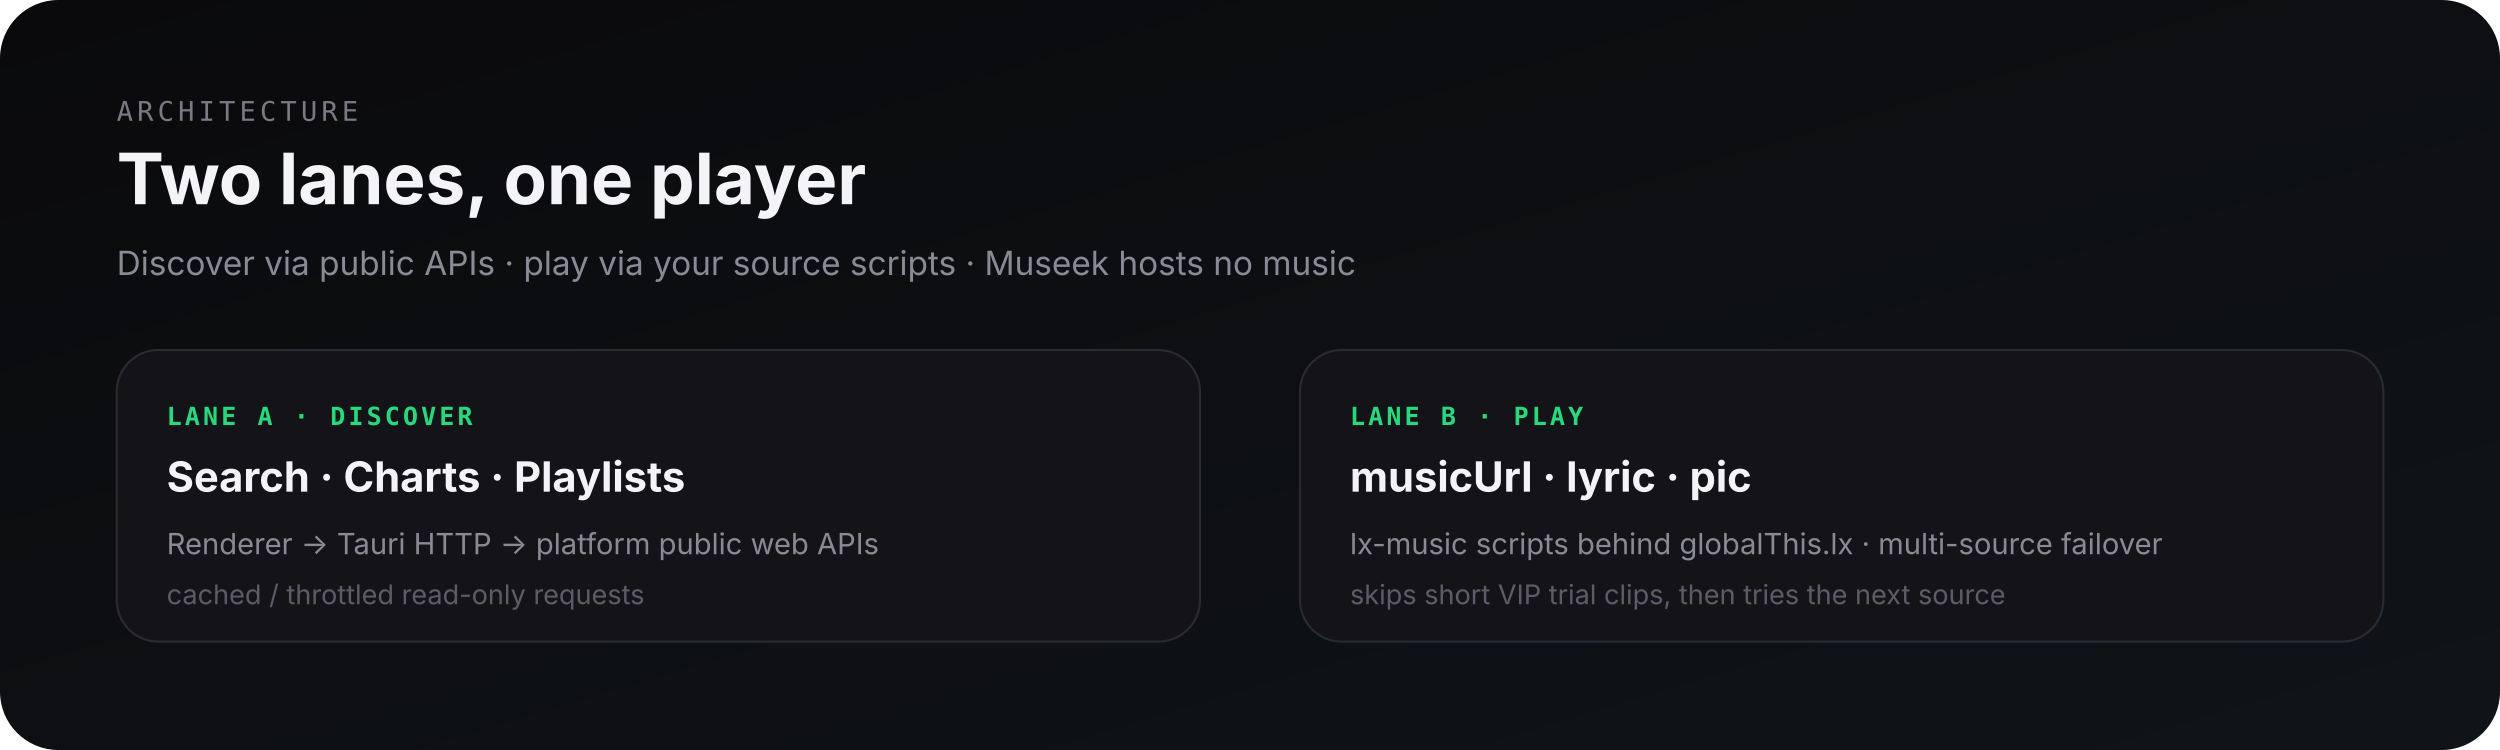
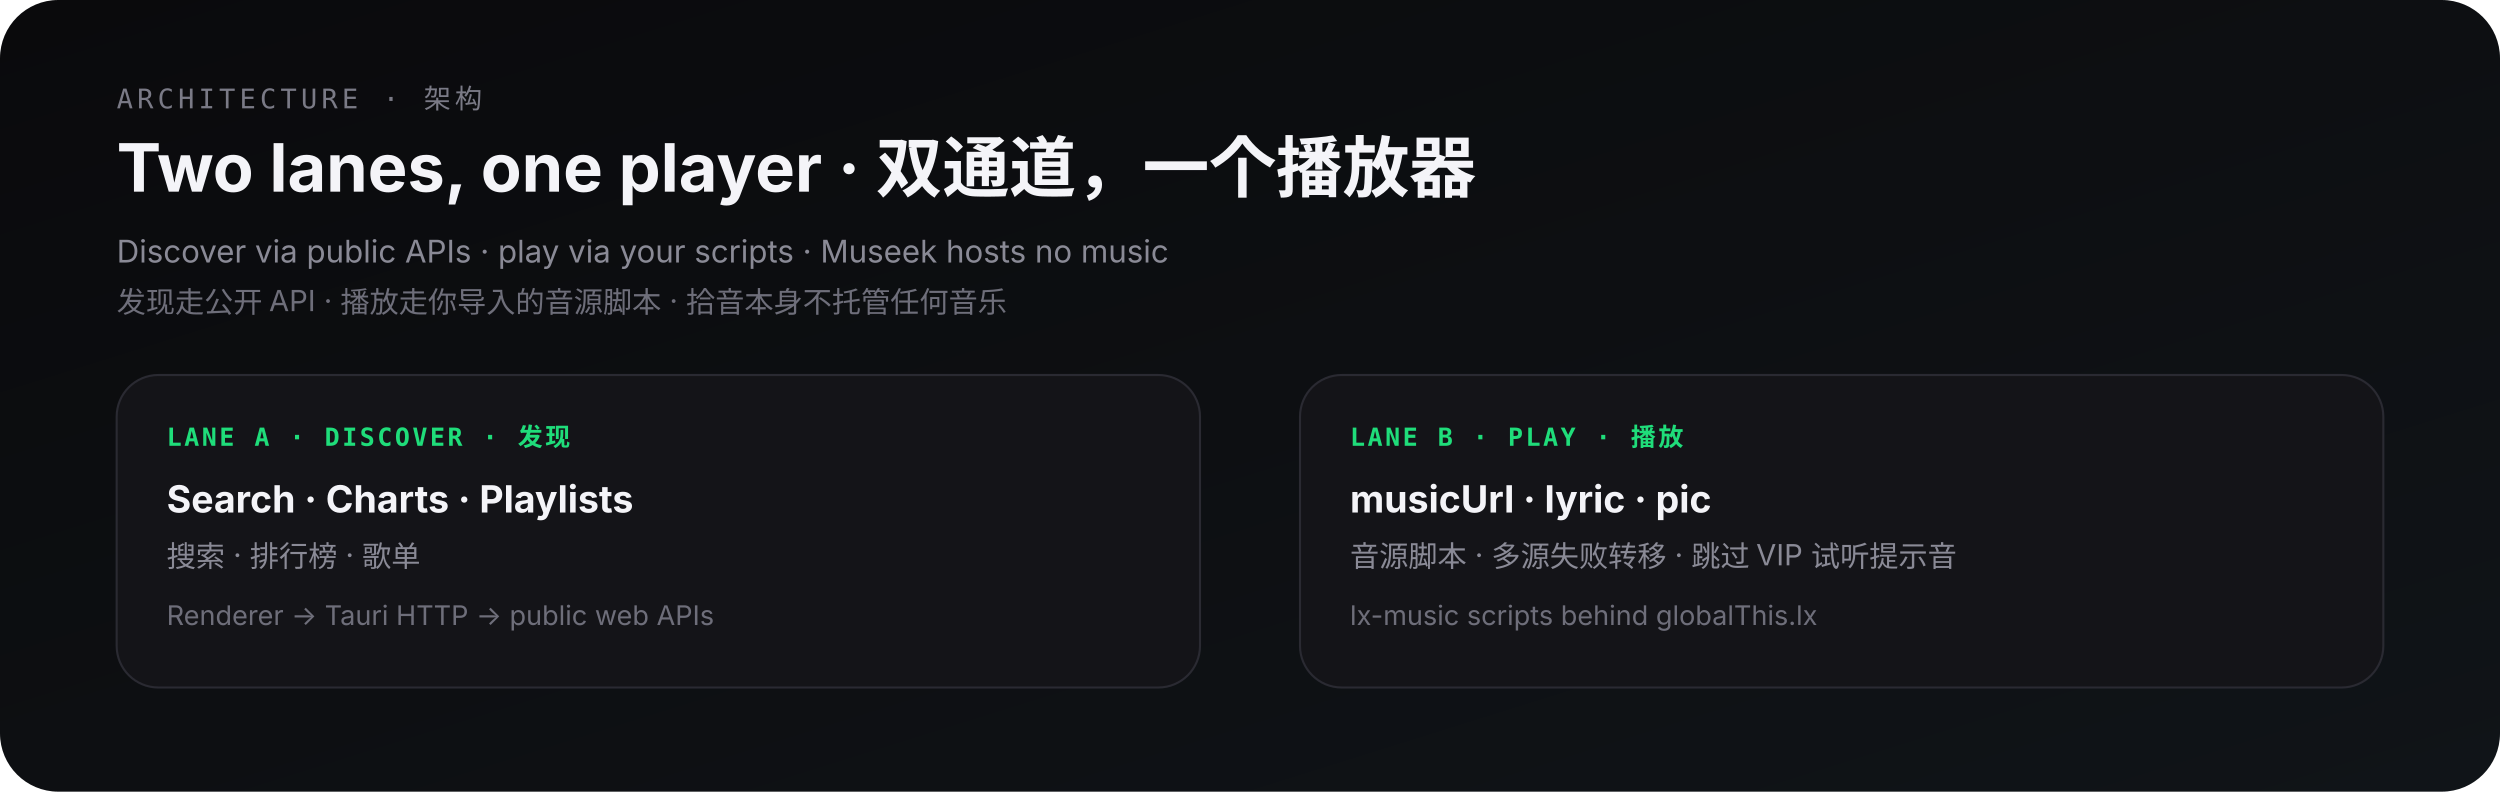
- <svg xmlns="http://www.w3.org/2000/svg" width="1200" height="360" viewBox="0 0 1200 360" role="img" aria-labelledby="title desc">
+ <svg xmlns="http://www.w3.org/2000/svg" width="1200" height="380" viewBox="0 0 1200 380" role="img" aria-labelledby="title desc">
  <defs>
    <linearGradient id="wfbg" x1="0" y1="0" x2="1" y2="1">
      <stop offset="0%" stop-color="#0A0A0C" />
      <stop offset="100%" stop-color="#101418" />
    </linearGradient>
  </defs>
-   <rect width="1200" height="360" rx="28" fill="url(#wfbg)" />
-   <text x="56" y="58" fill="#7A7A86" font-family="ui-monospace,SFMono-Regular,Menlo,monospace" font-size="13" letter-spacing="2">ARCHITECTURE</text>
-   <text x="56" y="98" fill="#F4F4F8" font-family="-apple-system,BlinkMacSystemFont,Segoe UI,sans-serif" font-size="34" font-weight="700">Two lanes, one player</text>
-   <text x="56" y="132" fill="#8A8A96" font-family="-apple-system,BlinkMacSystemFont,Segoe UI,sans-serif" font-size="16">Discover via public APIs · play via your source scripts · Museek hosts no music</text>
-   <g transform="translate(56 168)">
-     <rect width="520" height="140" rx="20" fill="#141418" stroke="#2A2A32" />
-     <text x="24" y="36" fill="#1FDD7A" font-family="ui-monospace,SFMono-Regular,Menlo,monospace" font-size="12" font-weight="700" letter-spacing="1.5">LANE A · DISCOVER</text>
-     <text x="24" y="68" fill="#F4F4F8" font-family="-apple-system,BlinkMacSystemFont,Segoe UI,sans-serif" font-size="20" font-weight="650">Search · Charts · Playlists</text>
-     <text x="24" y="98" fill="#8A8A96" font-family="-apple-system,BlinkMacSystemFont,Segoe UI,sans-serif" font-size="14">Renderer → Tauri HTTP → platform public web APIs</text>
-     <text x="24" y="122" fill="#5C5C68" font-family="-apple-system,BlinkMacSystemFont,Segoe UI,sans-serif" font-size="13">cached / throttled read-only requests</text>
+   <rect width="1200" height="380" rx="28" fill="url(#wfbg)" />
+   <text x="56" y="52" fill="#7A7A86" font-family="ui-monospace,SFMono-Regular,Menlo,monospace" font-size="13" letter-spacing="2">ARCHITECTURE · 架构</text>
+   <text x="56" y="92" fill="#F4F4F8" font-family="-apple-system,BlinkMacSystemFont,Segoe UI,PingFang SC,Microsoft YaHei,sans-serif" font-size="32" font-weight="700">Two lanes, one player · 双通道，一个播放器</text>
+   <text x="56" y="126" fill="#8A8A96" font-family="-apple-system,BlinkMacSystemFont,Segoe UI,PingFang SC,Microsoft YaHei,sans-serif" font-size="15">Discover via public APIs · play via your scripts · Museek hosts no music</text>
+   <text x="56" y="150" fill="#6E6E7A" font-family="-apple-system,BlinkMacSystemFont,Segoe UI,PingFang SC,Microsoft YaHei,sans-serif" font-size="14">发现走公开 API · 播放走你导入的音源脚本 · 拾音本身不托管任何音乐</text>
+   <g transform="translate(56 180)">
+     <rect width="520" height="150" rx="20" fill="#141418" stroke="#2A2A32" />
+     <text x="24" y="34" fill="#1FDD7A" font-family="ui-monospace,SFMono-Regular,Menlo,monospace" font-size="12" font-weight="700" letter-spacing="1.2">LANE A · DISCOVER · 发现</text>
+     <text x="24" y="66" fill="#F4F4F8" font-family="-apple-system,BlinkMacSystemFont,Segoe UI,PingFang SC,Microsoft YaHei,sans-serif" font-size="18" font-weight="650">Search · Charts · Playlists</text>
+     <text x="24" y="92" fill="#8A8A96" font-family="-apple-system,BlinkMacSystemFont,Segoe UI,PingFang SC,Microsoft YaHei,sans-serif" font-size="14">搜索 · 排行榜 · 歌单</text>
+     <text x="24" y="120" fill="#6E6E7A" font-family="-apple-system,BlinkMacSystemFont,Segoe UI,sans-serif" font-size="13">Renderer → Tauri HTTP → public web APIs</text>
  </g>
-   <g transform="translate(624 168)">
-     <rect width="520" height="140" rx="20" fill="#141418" stroke="#2A2A32" />
-     <text x="24" y="36" fill="#1FDD7A" font-family="ui-monospace,SFMono-Regular,Menlo,monospace" font-size="12" font-weight="700" letter-spacing="1.5">LANE B · PLAY</text>
-     <text x="24" y="68" fill="#F4F4F8" font-family="-apple-system,BlinkMacSystemFont,Segoe UI,sans-serif" font-size="20" font-weight="650">musicUrl · lyric · pic</text>
-     <text x="24" y="98" fill="#8A8A96" font-family="-apple-system,BlinkMacSystemFont,Segoe UI,sans-serif" font-size="14">lx-music scripts behind globalThis.lx · multi-source failover</text>
-     <text x="24" y="122" fill="#5C5C68" font-family="-apple-system,BlinkMacSystemFont,Segoe UI,sans-serif" font-size="13">skips short VIP trial clips, then tries the next source</text>
+   <g transform="translate(624 180)">
+     <rect width="520" height="150" rx="20" fill="#141418" stroke="#2A2A32" />
+     <text x="24" y="34" fill="#1FDD7A" font-family="ui-monospace,SFMono-Regular,Menlo,monospace" font-size="12" font-weight="700" letter-spacing="1.2">LANE B · PLAY · 播放</text>
+     <text x="24" y="66" fill="#F4F4F8" font-family="-apple-system,BlinkMacSystemFont,Segoe UI,PingFang SC,Microsoft YaHei,sans-serif" font-size="18" font-weight="650">musicUrl · lyric · pic</text>
+     <text x="24" y="92" fill="#8A8A96" font-family="-apple-system,BlinkMacSystemFont,Segoe UI,PingFang SC,Microsoft YaHei,sans-serif" font-size="14">音源脚本 · 多源失败转移 · 跳过 VIP 试听提示音</text>
+     <text x="24" y="120" fill="#6E6E7A" font-family="-apple-system,BlinkMacSystemFont,Segoe UI,sans-serif" font-size="13">lx-music scripts behind globalThis.lx</text>
  </g>
</svg>
